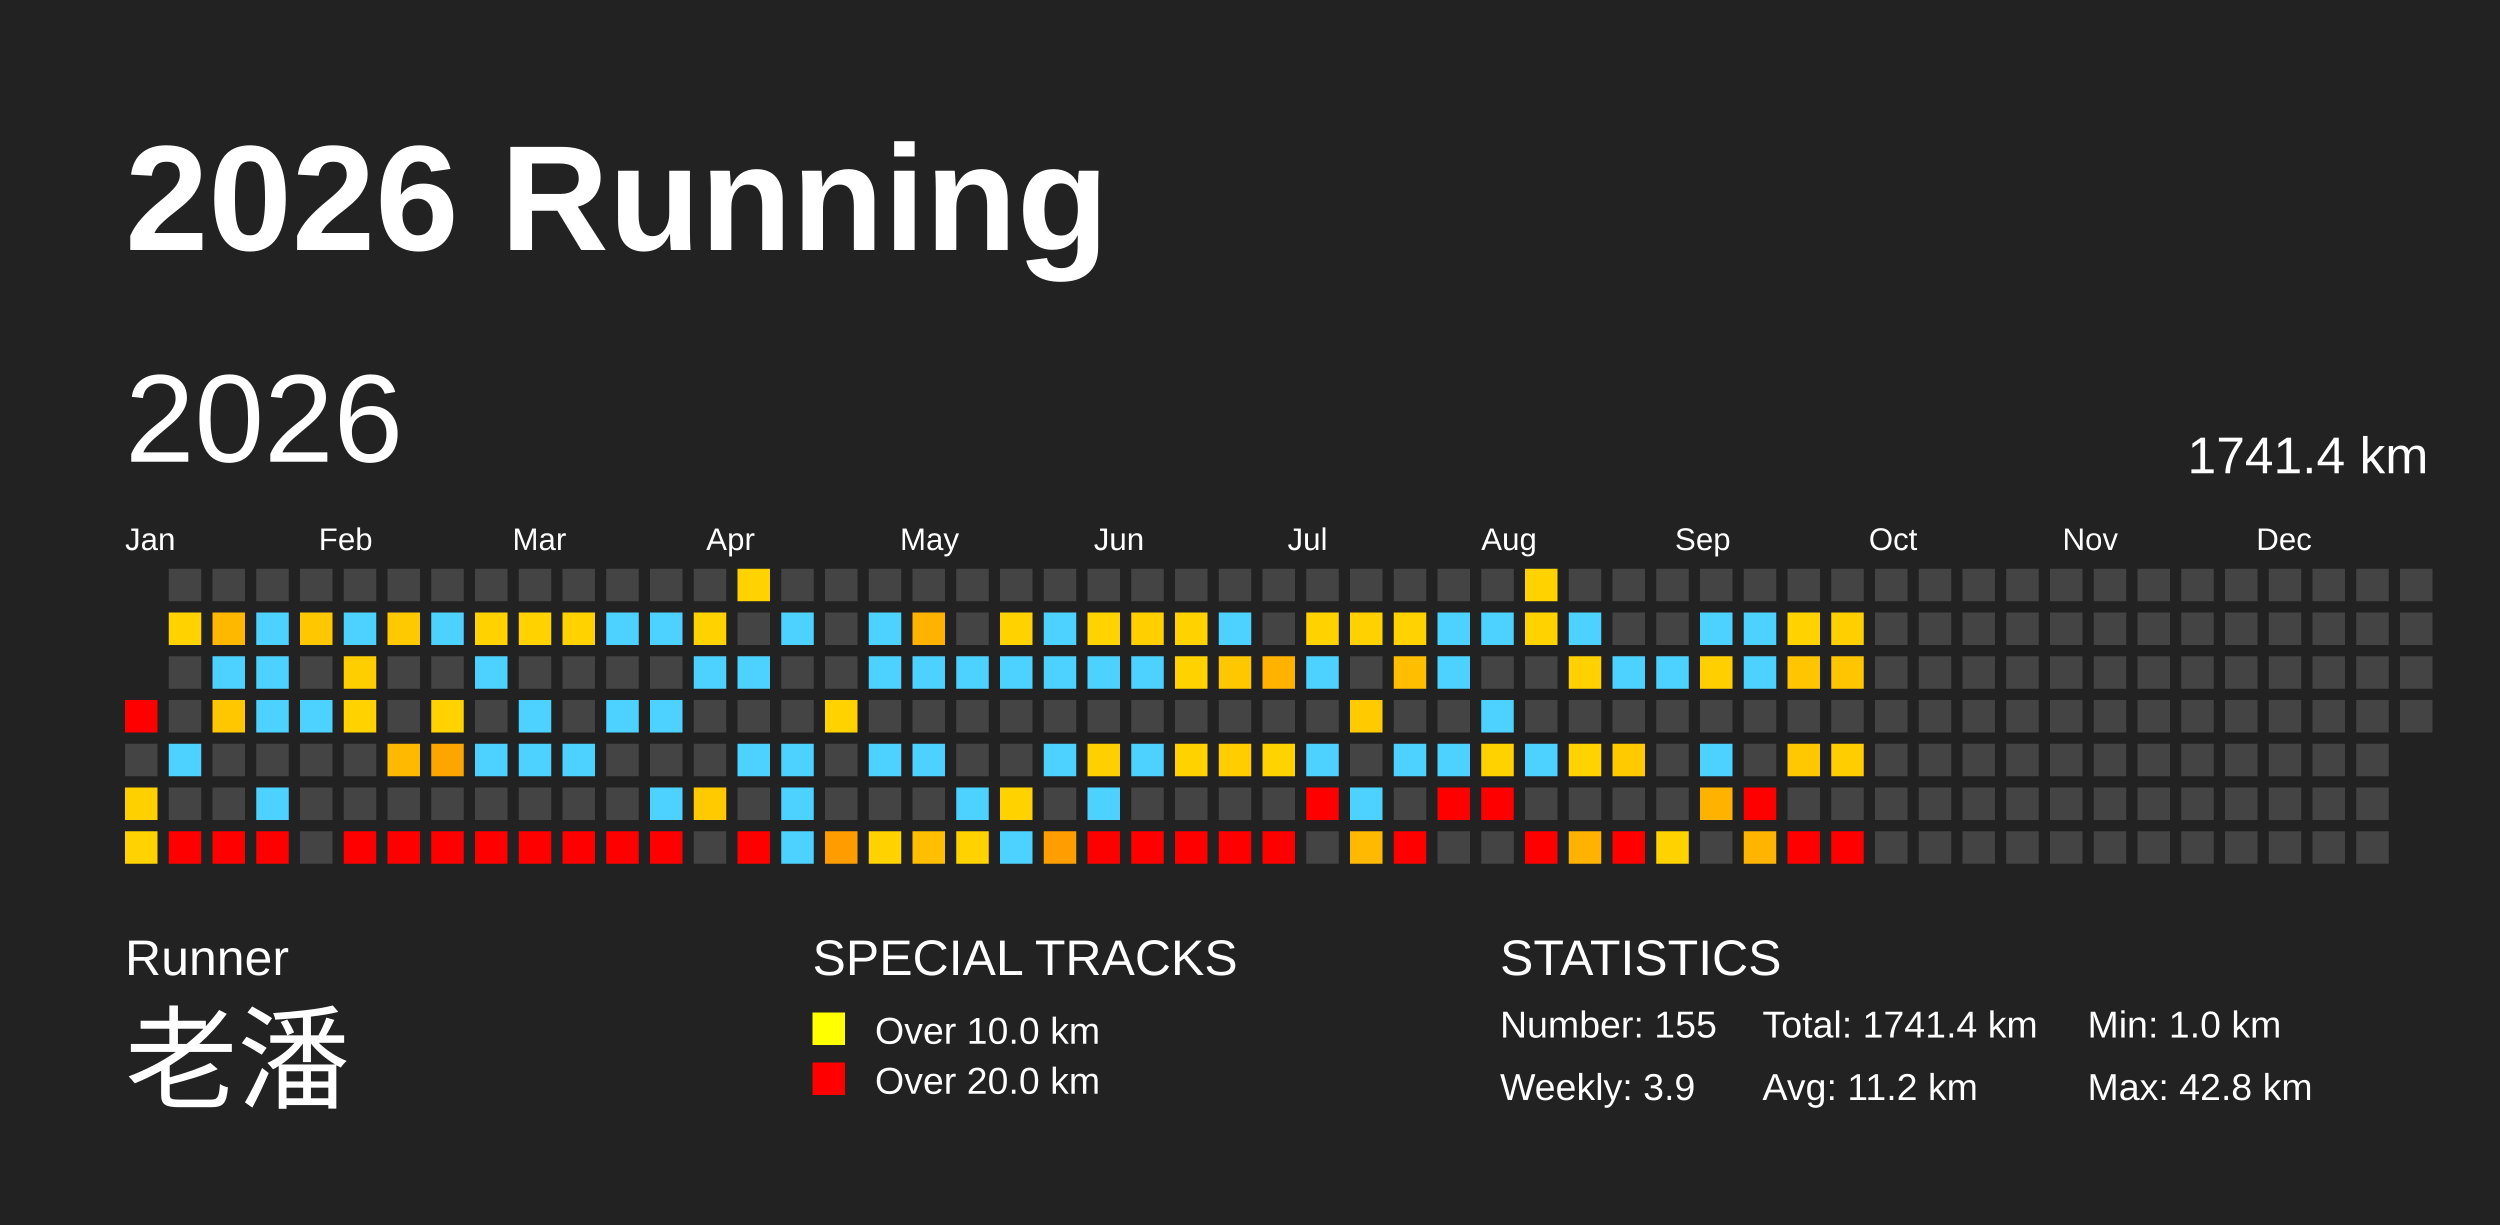
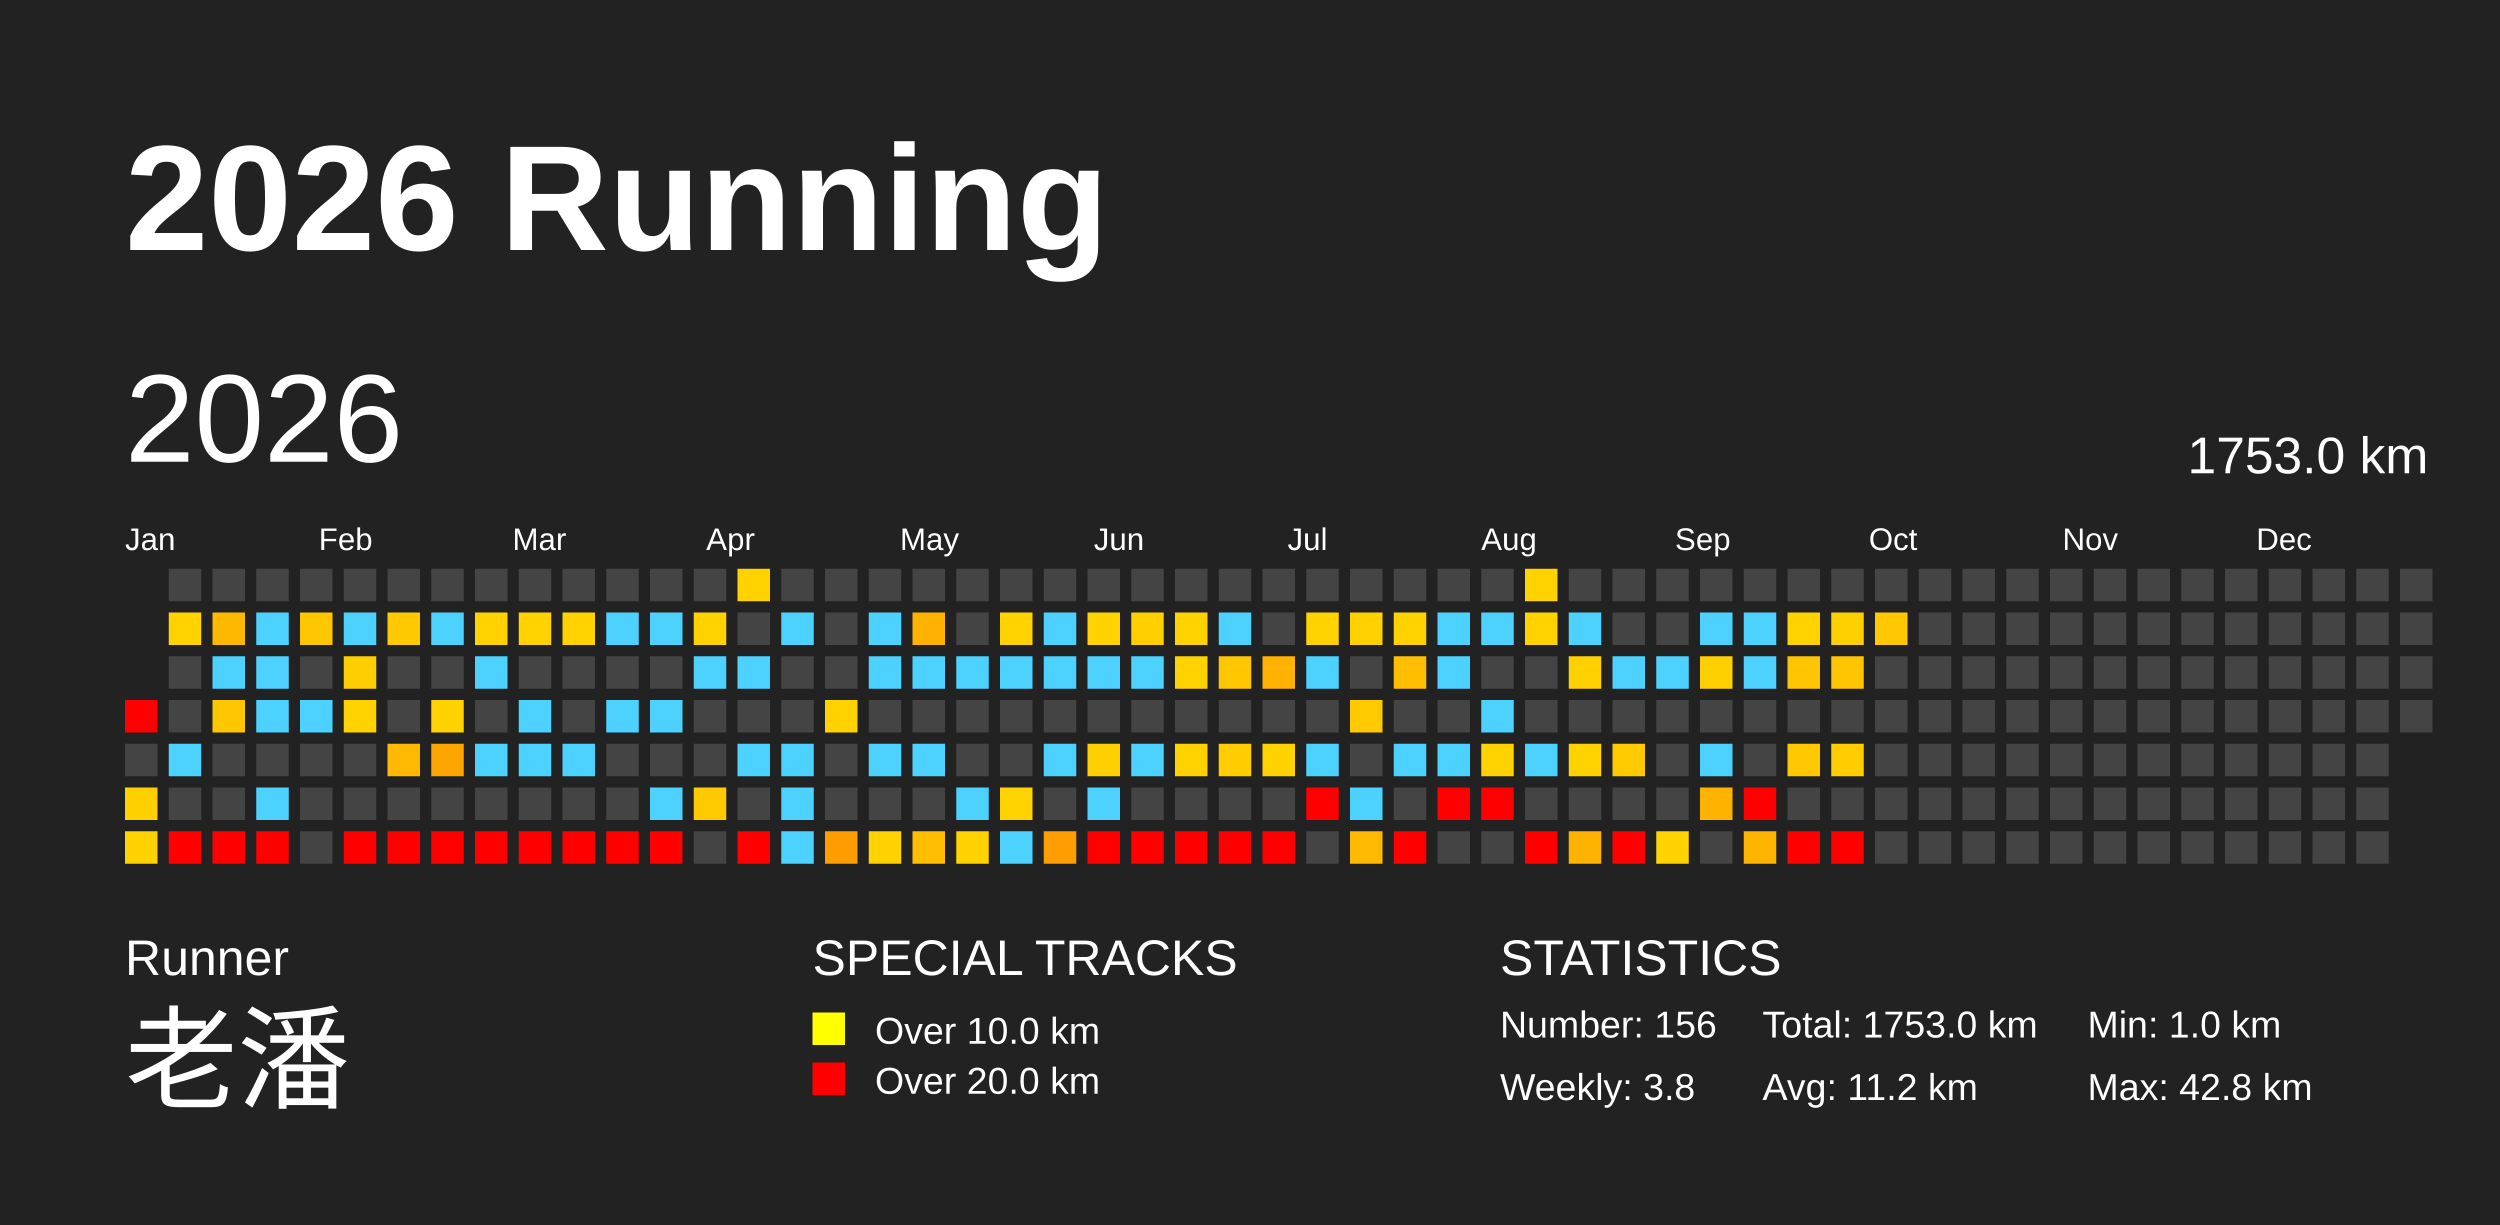
<svg xmlns="http://www.w3.org/2000/svg" baseProfile="full" height="98mm" version="1.1" viewBox="0,0,200,98" width="200mm">
  <defs />
  <rect fill="#222222" height="98" width="200" x="0" y="0" />
  <text fill="#FFFFFF" style="font-size:12px; font-family:Arial; font-weight:bold;" x="10" y="20">2026 Running</text>
  <text fill="#FFFFFF" style="font-size:4px; font-family:Arial" x="10" y="78">Runner</text>
  <text fill="#FFFFFF" style="font-size:9px; font-family:Arial" x="10" y="88">老潘</text>
  <text fill="#FFFFFF" style="font-size:4px; font-family:Arial" x="65" y="78">SPECIAL TRACKS</text>
  <rect fill="yellow" height="2.6" width="2.6" x="65" y="81" />
  <text fill="#FFFFFF" style="font-size:3px; font-family:Arial" x="70" y="83.5">Over 10.0 km</text>
  <rect fill="red" height="2.6" width="2.6" x="65" y="85" />
  <text fill="#FFFFFF" style="font-size:3px; font-family:Arial" x="70" y="87.5">Over 20.0 km</text>
  <text fill="#FFFFFF" style="font-size:4px; font-family:Arial" x="120" y="78">STATISTICS</text>
-   <text fill="#FFFFFF" style="font-size:3px; font-family:Arial" x="120" y="83">Number: 155</text>
-   <text fill="#FFFFFF" style="font-size:3px; font-family:Arial" x="120" y="88">Weekly: 3.9</text>
-   <text fill="#FFFFFF" style="font-size:3px; font-family:Arial" x="141" y="83">Total: 1741.4 km</text>
+   <text fill="#FFFFFF" style="font-size:3px; font-family:Arial" x="120" y="83">Number: 156</text>
+   <text fill="#FFFFFF" style="font-size:3px; font-family:Arial" x="120" y="88">Weekly: 3.8</text>
+   <text fill="#FFFFFF" style="font-size:3px; font-family:Arial" x="141" y="83">Total: 1753.0 km</text>
  <text fill="#FFFFFF" style="font-size:3px; font-family:Arial" x="141" y="88">Avg: 11.2 km</text>
  <text fill="#FFFFFF" style="font-size:3px; font-family:Arial" x="167" y="83">Min: 1.0 km</text>
  <text fill="#FFFFFF" style="font-size:3px; font-family:Arial" x="167" y="88">Max: 42.8 km</text>
  <text dominant-baseline="hanging" fill="#FFFFFF" style="font-size:10.0px; font-family:Arial;" x="10" y="30">2026</text>
-   <text dominant-baseline="hanging" fill="#FFFFFF" style="font-size:4.125px; font-family:Arial;" x="175" y="35">1741.4 km</text>
+   <text dominant-baseline="hanging" fill="#FFFFFF" style="font-size:4.125px; font-family:Arial;" x="175" y="35">1753.0 km</text>
  <text fill="#FFFFFF" style="font-size:2.5px; font-family:Arial" x="10.0" y="44">Jan</text>
  <text fill="#FFFFFF" style="font-size:2.5px; font-family:Arial" x="25.5" y="44">Feb</text>
  <text fill="#FFFFFF" style="font-size:2.5px; font-family:Arial" x="41.0" y="44">Mar</text>
  <text fill="#FFFFFF" style="font-size:2.5px; font-family:Arial" x="56.5" y="44">Apr</text>
  <text fill="#FFFFFF" style="font-size:2.5px; font-family:Arial" x="72.0" y="44">May</text>
  <text fill="#FFFFFF" style="font-size:2.5px; font-family:Arial" x="87.5" y="44">Jun</text>
  <text fill="#FFFFFF" style="font-size:2.5px; font-family:Arial" x="103.0" y="44">Jul</text>
  <text fill="#FFFFFF" style="font-size:2.5px; font-family:Arial" x="118.5" y="44">Aug</text>
  <text fill="#FFFFFF" style="font-size:2.5px; font-family:Arial" x="134.0" y="44">Sep</text>
  <text fill="#FFFFFF" style="font-size:2.5px; font-family:Arial" x="149.5" y="44">Oct</text>
  <text fill="#FFFFFF" style="font-size:2.5px; font-family:Arial" x="165.0" y="44">Nov</text>
  <text fill="#FFFFFF" style="font-size:2.5px; font-family:Arial" x="180.5" y="44">Dec</text>
  <rect fill="red" height="2.6" width="2.6" x="10.0" y="56.0" />
  <rect fill="#444444" height="2.6" width="2.6" x="10.0" y="59.5" />
  <rect fill="#ffd000" height="2.6" width="2.6" x="10.0" y="63.0" />
  <rect fill="#ffd200" height="2.6" width="2.6" x="10.0" y="66.5" />
  <rect fill="#444444" height="2.6" width="2.6" x="13.5" y="45.5" />
  <rect fill="#ffd200" height="2.6" width="2.6" x="13.5" y="49.0" />
  <rect fill="#444444" height="2.6" width="2.6" x="13.5" y="52.5" />
  <rect fill="#444444" height="2.6" width="2.6" x="13.5" y="56.0" />
  <rect fill="#4dd2ff" height="2.6" width="2.6" x="13.5" y="59.5" />
  <rect fill="#444444" height="2.6" width="2.6" x="13.5" y="63.0" />
  <rect fill="red" height="2.6" width="2.6" x="13.5" y="66.5" />
  <rect fill="#444444" height="2.6" width="2.6" x="17.0" y="45.5" />
  <rect fill="#ffb800" height="2.6" width="2.6" x="17.0" y="49.0" />
  <rect fill="#4dd2ff" height="2.6" width="2.6" x="17.0" y="52.5" />
  <rect fill="#ffc700" height="2.6" width="2.6" x="17.0" y="56.0" />
  <rect fill="#444444" height="2.6" width="2.6" x="17.0" y="59.5" />
  <rect fill="#444444" height="2.6" width="2.6" x="17.0" y="63.0" />
  <rect fill="red" height="2.6" width="2.6" x="17.0" y="66.5" />
  <rect fill="#444444" height="2.6" width="2.6" x="20.5" y="45.5" />
  <rect fill="#4dd2ff" height="2.6" width="2.6" x="20.5" y="49.0" />
  <rect fill="#4dd2ff" height="2.6" width="2.6" x="20.5" y="52.5" />
  <rect fill="#4dd2ff" height="2.6" width="2.6" x="20.5" y="56.0" />
  <rect fill="#444444" height="2.6" width="2.6" x="20.5" y="59.5" />
  <rect fill="#4dd2ff" height="2.6" width="2.6" x="20.5" y="63.0" />
  <rect fill="red" height="2.6" width="2.6" x="20.5" y="66.5" />
  <rect fill="#444444" height="2.6" width="2.6" x="24.0" y="45.5" />
  <rect fill="#ffc700" height="2.6" width="2.6" x="24.0" y="49.0" />
  <rect fill="#444444" height="2.6" width="2.6" x="24.0" y="52.5" />
  <rect fill="#4dd2ff" height="2.6" width="2.6" x="24.0" y="56.0" />
  <rect fill="#444444" height="2.6" width="2.6" x="24.0" y="59.5" />
  <rect fill="#444444" height="2.6" width="2.6" x="24.0" y="63.0" />
  <rect fill="#444444" height="2.6" width="2.6" x="24.0" y="66.5" />
  <rect fill="#444444" height="2.6" width="2.6" x="27.5" y="45.5" />
  <rect fill="#4dd2ff" height="2.6" width="2.6" x="27.5" y="49.0" />
  <rect fill="#ffce00" height="2.6" width="2.6" x="27.5" y="52.5" />
  <rect fill="#ffd200" height="2.6" width="2.6" x="27.5" y="56.0" />
  <rect fill="#444444" height="2.6" width="2.6" x="27.5" y="59.5" />
  <rect fill="#444444" height="2.6" width="2.6" x="27.5" y="63.0" />
  <rect fill="red" height="2.6" width="2.6" x="27.5" y="66.5" />
  <rect fill="#444444" height="2.6" width="2.6" x="31.0" y="45.5" />
  <rect fill="#ffc900" height="2.6" width="2.6" x="31.0" y="49.0" />
  <rect fill="#444444" height="2.6" width="2.6" x="31.0" y="52.5" />
  <rect fill="#444444" height="2.6" width="2.6" x="31.0" y="56.0" />
  <rect fill="#ffb900" height="2.6" width="2.6" x="31.0" y="59.5" />
  <rect fill="#444444" height="2.6" width="2.6" x="31.0" y="63.0" />
  <rect fill="red" height="2.6" width="2.6" x="31.0" y="66.5" />
  <rect fill="#444444" height="2.6" width="2.6" x="34.5" y="45.5" />
  <rect fill="#4dd2ff" height="2.6" width="2.6" x="34.5" y="49.0" />
  <rect fill="#444444" height="2.6" width="2.6" x="34.5" y="52.5" />
  <rect fill="#ffd200" height="2.6" width="2.6" x="34.5" y="56.0" />
  <rect fill="#ffa500" height="2.6" width="2.6" x="34.5" y="59.5" />
  <rect fill="#444444" height="2.6" width="2.6" x="34.5" y="63.0" />
  <rect fill="red" height="2.6" width="2.6" x="34.5" y="66.5" />
  <rect fill="#444444" height="2.6" width="2.6" x="38.0" y="45.5" />
  <rect fill="#ffd200" height="2.6" width="2.6" x="38.0" y="49.0" />
  <rect fill="#4dd2ff" height="2.6" width="2.6" x="38.0" y="52.5" />
  <rect fill="#444444" height="2.6" width="2.6" x="38.0" y="56.0" />
  <rect fill="#4dd2ff" height="2.6" width="2.6" x="38.0" y="59.5" />
  <rect fill="#444444" height="2.6" width="2.6" x="38.0" y="63.0" />
  <rect fill="red" height="2.6" width="2.6" x="38.0" y="66.5" />
  <rect fill="#444444" height="2.6" width="2.6" x="41.5" y="45.5" />
  <rect fill="#ffd200" height="2.6" width="2.6" x="41.5" y="49.0" />
  <rect fill="#444444" height="2.6" width="2.6" x="41.5" y="52.5" />
  <rect fill="#4dd2ff" height="2.6" width="2.6" x="41.5" y="56.0" />
  <rect fill="#4dd2ff" height="2.6" width="2.6" x="41.5" y="59.5" />
  <rect fill="#444444" height="2.6" width="2.6" x="41.5" y="63.0" />
  <rect fill="red" height="2.6" width="2.6" x="41.5" y="66.5" />
  <rect fill="#444444" height="2.6" width="2.6" x="45.0" y="45.5" />
  <rect fill="#ffd200" height="2.6" width="2.6" x="45.0" y="49.0" />
  <rect fill="#444444" height="2.6" width="2.6" x="45.0" y="52.5" />
  <rect fill="#444444" height="2.6" width="2.6" x="45.0" y="56.0" />
  <rect fill="#4dd2ff" height="2.6" width="2.6" x="45.0" y="59.5" />
  <rect fill="#444444" height="2.6" width="2.6" x="45.0" y="63.0" />
  <rect fill="red" height="2.6" width="2.6" x="45.0" y="66.5" />
  <rect fill="#444444" height="2.6" width="2.6" x="48.5" y="45.5" />
  <rect fill="#4dd2ff" height="2.6" width="2.6" x="48.5" y="49.0" />
  <rect fill="#444444" height="2.6" width="2.6" x="48.5" y="52.5" />
  <rect fill="#4dd2ff" height="2.6" width="2.6" x="48.5" y="56.0" />
  <rect fill="#444444" height="2.6" width="2.6" x="48.5" y="59.5" />
  <rect fill="#444444" height="2.6" width="2.6" x="48.5" y="63.0" />
  <rect fill="red" height="2.6" width="2.6" x="48.5" y="66.5" />
  <rect fill="#444444" height="2.6" width="2.6" x="52.0" y="45.5" />
  <rect fill="#4dd2ff" height="2.6" width="2.6" x="52.0" y="49.0" />
  <rect fill="#444444" height="2.6" width="2.6" x="52.0" y="52.5" />
  <rect fill="#4dd2ff" height="2.6" width="2.6" x="52.0" y="56.0" />
  <rect fill="#444444" height="2.6" width="2.6" x="52.0" y="59.5" />
  <rect fill="#4dd2ff" height="2.6" width="2.6" x="52.0" y="63.0" />
  <rect fill="red" height="2.6" width="2.6" x="52.0" y="66.5" />
  <rect fill="#444444" height="2.6" width="2.6" x="55.5" y="45.5" />
  <rect fill="#ffd200" height="2.6" width="2.6" x="55.5" y="49.0" />
  <rect fill="#4dd2ff" height="2.6" width="2.6" x="55.5" y="52.5" />
  <rect fill="#444444" height="2.6" width="2.6" x="55.5" y="56.0" />
  <rect fill="#444444" height="2.6" width="2.6" x="55.5" y="59.5" />
  <rect fill="#ffca00" height="2.6" width="2.6" x="55.5" y="63.0" />
  <rect fill="#444444" height="2.6" width="2.6" x="55.5" y="66.5" />
  <rect fill="#ffd200" height="2.6" width="2.6" x="59.0" y="45.5" />
  <rect fill="#444444" height="2.6" width="2.6" x="59.0" y="49.0" />
  <rect fill="#4dd2ff" height="2.6" width="2.6" x="59.0" y="52.5" />
  <rect fill="#444444" height="2.6" width="2.6" x="59.0" y="56.0" />
  <rect fill="#4dd2ff" height="2.6" width="2.6" x="59.0" y="59.5" />
  <rect fill="#444444" height="2.6" width="2.6" x="59.0" y="63.0" />
  <rect fill="red" height="2.6" width="2.6" x="59.0" y="66.5" />
  <rect fill="#444444" height="2.6" width="2.6" x="62.5" y="45.5" />
  <rect fill="#4dd2ff" height="2.6" width="2.6" x="62.5" y="49.0" />
  <rect fill="#444444" height="2.6" width="2.6" x="62.5" y="52.5" />
  <rect fill="#444444" height="2.6" width="2.6" x="62.5" y="56.0" />
  <rect fill="#4dd2ff" height="2.6" width="2.6" x="62.5" y="59.5" />
  <rect fill="#4dd2ff" height="2.6" width="2.6" x="62.5" y="63.0" />
  <rect fill="#4dd2ff" height="2.6" width="2.6" x="62.5" y="66.5" />
  <rect fill="#444444" height="2.6" width="2.6" x="66.0" y="45.5" />
  <rect fill="#444444" height="2.6" width="2.6" x="66.0" y="49.0" />
  <rect fill="#444444" height="2.6" width="2.6" x="66.0" y="52.5" />
  <rect fill="#ffd200" height="2.6" width="2.6" x="66.0" y="56.0" />
  <rect fill="#444444" height="2.6" width="2.6" x="66.0" y="59.5" />
  <rect fill="#444444" height="2.6" width="2.6" x="66.0" y="63.0" />
  <rect fill="#ff9d00" height="2.6" width="2.6" x="66.0" y="66.5" />
  <rect fill="#444444" height="2.6" width="2.6" x="69.5" y="45.5" />
  <rect fill="#4dd2ff" height="2.6" width="2.6" x="69.5" y="49.0" />
  <rect fill="#4dd2ff" height="2.6" width="2.6" x="69.5" y="52.5" />
  <rect fill="#444444" height="2.6" width="2.6" x="69.5" y="56.0" />
  <rect fill="#4dd2ff" height="2.6" width="2.6" x="69.5" y="59.5" />
  <rect fill="#444444" height="2.6" width="2.6" x="69.5" y="63.0" />
  <rect fill="#ffd200" height="2.6" width="2.6" x="69.5" y="66.5" />
  <rect fill="#444444" height="2.6" width="2.6" x="73.0" y="45.5" />
  <rect fill="#ffb200" height="2.6" width="2.6" x="73.0" y="49.0" />
  <rect fill="#4dd2ff" height="2.6" width="2.6" x="73.0" y="52.5" />
  <rect fill="#444444" height="2.6" width="2.6" x="73.0" y="56.0" />
  <rect fill="#4dd2ff" height="2.6" width="2.6" x="73.0" y="59.5" />
  <rect fill="#444444" height="2.6" width="2.6" x="73.0" y="63.0" />
  <rect fill="#ffbf00" height="2.6" width="2.6" x="73.0" y="66.5" />
  <rect fill="#444444" height="2.6" width="2.6" x="76.5" y="45.5" />
  <rect fill="#444444" height="2.6" width="2.6" x="76.5" y="49.0" />
  <rect fill="#4dd2ff" height="2.6" width="2.6" x="76.5" y="52.5" />
  <rect fill="#444444" height="2.6" width="2.6" x="76.5" y="56.0" />
  <rect fill="#444444" height="2.6" width="2.6" x="76.5" y="59.5" />
  <rect fill="#4dd2ff" height="2.6" width="2.6" x="76.5" y="63.0" />
  <rect fill="#ffd200" height="2.6" width="2.6" x="76.5" y="66.5" />
  <rect fill="#444444" height="2.6" width="2.6" x="80.0" y="45.5" />
  <rect fill="#ffd200" height="2.6" width="2.6" x="80.0" y="49.0" />
  <rect fill="#4dd2ff" height="2.6" width="2.6" x="80.0" y="52.5" />
  <rect fill="#444444" height="2.6" width="2.6" x="80.0" y="56.0" />
  <rect fill="#444444" height="2.6" width="2.6" x="80.0" y="59.5" />
  <rect fill="#ffd200" height="2.6" width="2.6" x="80.0" y="63.0" />
  <rect fill="#4dd2ff" height="2.6" width="2.6" x="80.0" y="66.5" />
  <rect fill="#444444" height="2.6" width="2.6" x="83.5" y="45.5" />
  <rect fill="#4dd2ff" height="2.6" width="2.6" x="83.5" y="49.0" />
  <rect fill="#4dd2ff" height="2.6" width="2.6" x="83.5" y="52.5" />
  <rect fill="#444444" height="2.6" width="2.6" x="83.5" y="56.0" />
  <rect fill="#4dd2ff" height="2.6" width="2.6" x="83.5" y="59.5" />
  <rect fill="#444444" height="2.6" width="2.6" x="83.5" y="63.0" />
  <rect fill="#ff9e00" height="2.6" width="2.6" x="83.5" y="66.5" />
  <rect fill="#444444" height="2.6" width="2.6" x="87.0" y="45.5" />
  <rect fill="#ffd200" height="2.6" width="2.6" x="87.0" y="49.0" />
  <rect fill="#4dd2ff" height="2.6" width="2.6" x="87.0" y="52.5" />
  <rect fill="#444444" height="2.6" width="2.6" x="87.0" y="56.0" />
  <rect fill="#ffcf00" height="2.6" width="2.6" x="87.0" y="59.5" />
  <rect fill="#4dd2ff" height="2.6" width="2.6" x="87.0" y="63.0" />
  <rect fill="red" height="2.6" width="2.6" x="87.0" y="66.5" />
  <rect fill="#444444" height="2.6" width="2.6" x="90.5" y="45.5" />
  <rect fill="#ffcf00" height="2.6" width="2.6" x="90.5" y="49.0" />
  <rect fill="#4dd2ff" height="2.6" width="2.6" x="90.5" y="52.5" />
  <rect fill="#444444" height="2.6" width="2.6" x="90.5" y="56.0" />
  <rect fill="#4dd2ff" height="2.6" width="2.6" x="90.5" y="59.5" />
  <rect fill="#444444" height="2.6" width="2.6" x="90.5" y="63.0" />
  <rect fill="red" height="2.6" width="2.6" x="90.5" y="66.5" />
  <rect fill="#444444" height="2.6" width="2.6" x="94.0" y="45.5" />
  <rect fill="#ffd200" height="2.6" width="2.6" x="94.0" y="49.0" />
  <rect fill="#ffd200" height="2.6" width="2.6" x="94.0" y="52.5" />
  <rect fill="#444444" height="2.6" width="2.6" x="94.0" y="56.0" />
  <rect fill="#ffd200" height="2.6" width="2.6" x="94.0" y="59.5" />
  <rect fill="#444444" height="2.6" width="2.6" x="94.0" y="63.0" />
  <rect fill="red" height="2.6" width="2.6" x="94.0" y="66.5" />
  <rect fill="#444444" height="2.6" width="2.6" x="97.5" y="45.5" />
  <rect fill="#4dd2ff" height="2.6" width="2.6" x="97.5" y="49.0" />
  <rect fill="#ffc700" height="2.6" width="2.6" x="97.5" y="52.5" />
  <rect fill="#444444" height="2.6" width="2.6" x="97.5" y="56.0" />
  <rect fill="#ffcd00" height="2.6" width="2.6" x="97.5" y="59.5" />
  <rect fill="#444444" height="2.6" width="2.6" x="97.5" y="63.0" />
  <rect fill="red" height="2.6" width="2.6" x="97.5" y="66.5" />
  <rect fill="#444444" height="2.6" width="2.6" x="101.0" y="45.5" />
  <rect fill="#444444" height="2.6" width="2.6" x="101.0" y="49.0" />
  <rect fill="#ffb200" height="2.6" width="2.6" x="101.0" y="52.5" />
  <rect fill="#444444" height="2.6" width="2.6" x="101.0" y="56.0" />
  <rect fill="#ffd200" height="2.6" width="2.6" x="101.0" y="59.5" />
  <rect fill="#444444" height="2.6" width="2.6" x="101.0" y="63.0" />
  <rect fill="red" height="2.6" width="2.6" x="101.0" y="66.5" />
  <rect fill="#444444" height="2.6" width="2.6" x="104.5" y="45.5" />
  <rect fill="#ffd200" height="2.6" width="2.6" x="104.5" y="49.0" />
  <rect fill="#4dd2ff" height="2.6" width="2.6" x="104.5" y="52.5" />
  <rect fill="#444444" height="2.6" width="2.6" x="104.5" y="56.0" />
  <rect fill="#4dd2ff" height="2.6" width="2.6" x="104.5" y="59.5" />
  <rect fill="red" height="2.6" width="2.6" x="104.5" y="63.0" />
  <rect fill="#444444" height="2.6" width="2.6" x="104.5" y="66.5" />
  <rect fill="#444444" height="2.6" width="2.6" x="108.0" y="45.5" />
  <rect fill="#ffd100" height="2.6" width="2.6" x="108.0" y="49.0" />
  <rect fill="#444444" height="2.6" width="2.6" x="108.0" y="52.5" />
  <rect fill="#ffcb00" height="2.6" width="2.6" x="108.0" y="56.0" />
  <rect fill="#444444" height="2.6" width="2.6" x="108.0" y="59.5" />
  <rect fill="#4dd2ff" height="2.6" width="2.6" x="108.0" y="63.0" />
  <rect fill="#ffb900" height="2.6" width="2.6" x="108.0" y="66.5" />
  <rect fill="#444444" height="2.6" width="2.6" x="111.5" y="45.5" />
  <rect fill="#ffd200" height="2.6" width="2.6" x="111.5" y="49.0" />
  <rect fill="#ffbf00" height="2.6" width="2.6" x="111.5" y="52.5" />
  <rect fill="#444444" height="2.6" width="2.6" x="111.5" y="56.0" />
  <rect fill="#4dd2ff" height="2.6" width="2.6" x="111.5" y="59.5" />
  <rect fill="#444444" height="2.6" width="2.6" x="111.5" y="63.0" />
  <rect fill="red" height="2.6" width="2.6" x="111.5" y="66.5" />
  <rect fill="#444444" height="2.6" width="2.6" x="115.0" y="45.5" />
  <rect fill="#4dd2ff" height="2.6" width="2.6" x="115.0" y="49.0" />
  <rect fill="#4dd2ff" height="2.6" width="2.6" x="115.0" y="52.5" />
  <rect fill="#444444" height="2.6" width="2.6" x="115.0" y="56.0" />
  <rect fill="#4dd2ff" height="2.6" width="2.6" x="115.0" y="59.5" />
  <rect fill="red" height="2.6" width="2.6" x="115.0" y="63.0" />
  <rect fill="#444444" height="2.6" width="2.6" x="115.0" y="66.5" />
  <rect fill="#444444" height="2.6" width="2.6" x="118.5" y="45.5" />
  <rect fill="#4dd2ff" height="2.6" width="2.6" x="118.5" y="49.0" />
  <rect fill="#444444" height="2.6" width="2.6" x="118.5" y="52.5" />
  <rect fill="#4dd2ff" height="2.6" width="2.6" x="118.5" y="56.0" />
  <rect fill="#ffd200" height="2.6" width="2.6" x="118.5" y="59.5" />
  <rect fill="red" height="2.6" width="2.6" x="118.5" y="63.0" />
  <rect fill="#444444" height="2.6" width="2.6" x="118.5" y="66.5" />
  <rect fill="#ffd200" height="2.6" width="2.6" x="122.0" y="45.5" />
  <rect fill="#ffd200" height="2.6" width="2.6" x="122.0" y="49.0" />
  <rect fill="#444444" height="2.6" width="2.6" x="122.0" y="52.5" />
  <rect fill="#444444" height="2.6" width="2.6" x="122.0" y="56.0" />
  <rect fill="#4dd2ff" height="2.6" width="2.6" x="122.0" y="59.5" />
  <rect fill="#444444" height="2.6" width="2.6" x="122.0" y="63.0" />
  <rect fill="red" height="2.6" width="2.6" x="122.0" y="66.5" />
  <rect fill="#444444" height="2.6" width="2.6" x="125.5" y="45.5" />
  <rect fill="#4dd2ff" height="2.6" width="2.6" x="125.5" y="49.0" />
  <rect fill="#ffd100" height="2.6" width="2.6" x="125.5" y="52.5" />
  <rect fill="#444444" height="2.6" width="2.6" x="125.5" y="56.0" />
  <rect fill="#ffd200" height="2.6" width="2.6" x="125.5" y="59.5" />
  <rect fill="#444444" height="2.6" width="2.6" x="125.5" y="63.0" />
  <rect fill="#ffb200" height="2.6" width="2.6" x="125.5" y="66.5" />
  <rect fill="#444444" height="2.6" width="2.6" x="129.0" y="45.5" />
  <rect fill="#444444" height="2.6" width="2.6" x="129.0" y="49.0" />
  <rect fill="#4dd2ff" height="2.6" width="2.6" x="129.0" y="52.5" />
  <rect fill="#444444" height="2.6" width="2.6" x="129.0" y="56.0" />
  <rect fill="#ffca00" height="2.6" width="2.6" x="129.0" y="59.5" />
  <rect fill="#444444" height="2.6" width="2.6" x="129.0" y="63.0" />
  <rect fill="red" height="2.6" width="2.6" x="129.0" y="66.5" />
  <rect fill="#444444" height="2.6" width="2.6" x="132.5" y="45.5" />
  <rect fill="#444444" height="2.6" width="2.6" x="132.5" y="49.0" />
  <rect fill="#4dd2ff" height="2.6" width="2.6" x="132.5" y="52.5" />
  <rect fill="#444444" height="2.6" width="2.6" x="132.5" y="56.0" />
  <rect fill="#444444" height="2.6" width="2.6" x="132.5" y="59.5" />
  <rect fill="#444444" height="2.6" width="2.6" x="132.5" y="63.0" />
  <rect fill="#ffd200" height="2.6" width="2.6" x="132.5" y="66.5" />
  <rect fill="#444444" height="2.6" width="2.6" x="136.0" y="45.5" />
  <rect fill="#4dd2ff" height="2.6" width="2.6" x="136.0" y="49.0" />
  <rect fill="#ffcf00" height="2.6" width="2.6" x="136.0" y="52.5" />
  <rect fill="#444444" height="2.6" width="2.6" x="136.0" y="56.0" />
  <rect fill="#4dd2ff" height="2.6" width="2.6" x="136.0" y="59.5" />
  <rect fill="#ffb200" height="2.6" width="2.6" x="136.0" y="63.0" />
  <rect fill="#444444" height="2.6" width="2.6" x="136.0" y="66.5" />
  <rect fill="#444444" height="2.6" width="2.6" x="139.5" y="45.5" />
  <rect fill="#4dd2ff" height="2.6" width="2.6" x="139.5" y="49.0" />
  <rect fill="#4dd2ff" height="2.6" width="2.6" x="139.5" y="52.5" />
  <rect fill="#444444" height="2.6" width="2.6" x="139.5" y="56.0" />
  <rect fill="#444444" height="2.6" width="2.6" x="139.5" y="59.5" />
  <rect fill="red" height="2.6" width="2.6" x="139.5" y="63.0" />
  <rect fill="#ffb400" height="2.6" width="2.6" x="139.5" y="66.5" />
  <rect fill="#444444" height="2.6" width="2.6" x="143.0" y="45.5" />
  <rect fill="#ffd200" height="2.6" width="2.6" x="143.0" y="49.0" />
  <rect fill="#ffc500" height="2.6" width="2.6" x="143.0" y="52.5" />
  <rect fill="#444444" height="2.6" width="2.6" x="143.0" y="56.0" />
  <rect fill="#ffc800" height="2.6" width="2.6" x="143.0" y="59.5" />
  <rect fill="#444444" height="2.6" width="2.6" x="143.0" y="63.0" />
  <rect fill="red" height="2.6" width="2.6" x="143.0" y="66.5" />
  <rect fill="#444444" height="2.6" width="2.6" x="146.5" y="45.5" />
  <rect fill="#ffd000" height="2.6" width="2.6" x="146.5" y="49.0" />
  <rect fill="#ffc500" height="2.6" width="2.6" x="146.5" y="52.5" />
  <rect fill="#444444" height="2.6" width="2.6" x="146.5" y="56.0" />
  <rect fill="#ffcd00" height="2.6" width="2.6" x="146.5" y="59.5" />
  <rect fill="#444444" height="2.6" width="2.6" x="146.5" y="63.0" />
  <rect fill="red" height="2.6" width="2.6" x="146.5" y="66.5" />
  <rect fill="#444444" height="2.6" width="2.6" x="150.0" y="45.5" />
-   <rect fill="#444444" height="2.6" width="2.6" x="150.0" y="49.0" />
+   <rect fill="#ffc800" height="2.6" width="2.6" x="150.0" y="49.0" />
  <rect fill="#444444" height="2.6" width="2.6" x="150.0" y="52.5" />
  <rect fill="#444444" height="2.6" width="2.6" x="150.0" y="56.0" />
  <rect fill="#444444" height="2.6" width="2.6" x="150.0" y="59.5" />
  <rect fill="#444444" height="2.6" width="2.6" x="150.0" y="63.0" />
  <rect fill="#444444" height="2.6" width="2.6" x="150.0" y="66.5" />
  <rect fill="#444444" height="2.6" width="2.6" x="153.5" y="45.5" />
  <rect fill="#444444" height="2.6" width="2.6" x="153.5" y="49.0" />
  <rect fill="#444444" height="2.6" width="2.6" x="153.5" y="52.5" />
  <rect fill="#444444" height="2.6" width="2.6" x="153.5" y="56.0" />
  <rect fill="#444444" height="2.6" width="2.6" x="153.5" y="59.5" />
  <rect fill="#444444" height="2.6" width="2.6" x="153.5" y="63.0" />
  <rect fill="#444444" height="2.6" width="2.6" x="153.5" y="66.5" />
  <rect fill="#444444" height="2.6" width="2.6" x="157.0" y="45.5" />
  <rect fill="#444444" height="2.6" width="2.6" x="157.0" y="49.0" />
  <rect fill="#444444" height="2.6" width="2.6" x="157.0" y="52.5" />
  <rect fill="#444444" height="2.6" width="2.6" x="157.0" y="56.0" />
  <rect fill="#444444" height="2.6" width="2.6" x="157.0" y="59.5" />
  <rect fill="#444444" height="2.6" width="2.6" x="157.0" y="63.0" />
  <rect fill="#444444" height="2.6" width="2.6" x="157.0" y="66.5" />
  <rect fill="#444444" height="2.6" width="2.6" x="160.5" y="45.5" />
  <rect fill="#444444" height="2.6" width="2.6" x="160.5" y="49.0" />
  <rect fill="#444444" height="2.6" width="2.6" x="160.5" y="52.5" />
  <rect fill="#444444" height="2.6" width="2.6" x="160.5" y="56.0" />
  <rect fill="#444444" height="2.6" width="2.6" x="160.5" y="59.5" />
  <rect fill="#444444" height="2.6" width="2.6" x="160.5" y="63.0" />
  <rect fill="#444444" height="2.6" width="2.6" x="160.5" y="66.5" />
  <rect fill="#444444" height="2.6" width="2.6" x="164.0" y="45.5" />
  <rect fill="#444444" height="2.6" width="2.6" x="164.0" y="49.0" />
  <rect fill="#444444" height="2.6" width="2.6" x="164.0" y="52.5" />
  <rect fill="#444444" height="2.6" width="2.6" x="164.0" y="56.0" />
  <rect fill="#444444" height="2.6" width="2.6" x="164.0" y="59.5" />
  <rect fill="#444444" height="2.6" width="2.6" x="164.0" y="63.0" />
  <rect fill="#444444" height="2.6" width="2.6" x="164.0" y="66.5" />
  <rect fill="#444444" height="2.6" width="2.6" x="167.5" y="45.5" />
  <rect fill="#444444" height="2.6" width="2.6" x="167.5" y="49.0" />
  <rect fill="#444444" height="2.6" width="2.6" x="167.5" y="52.5" />
  <rect fill="#444444" height="2.6" width="2.6" x="167.5" y="56.0" />
  <rect fill="#444444" height="2.6" width="2.6" x="167.5" y="59.5" />
  <rect fill="#444444" height="2.6" width="2.6" x="167.5" y="63.0" />
  <rect fill="#444444" height="2.6" width="2.6" x="167.5" y="66.5" />
  <rect fill="#444444" height="2.6" width="2.6" x="171.0" y="45.5" />
  <rect fill="#444444" height="2.6" width="2.6" x="171.0" y="49.0" />
  <rect fill="#444444" height="2.6" width="2.6" x="171.0" y="52.5" />
  <rect fill="#444444" height="2.6" width="2.6" x="171.0" y="56.0" />
  <rect fill="#444444" height="2.6" width="2.6" x="171.0" y="59.5" />
  <rect fill="#444444" height="2.6" width="2.6" x="171.0" y="63.0" />
  <rect fill="#444444" height="2.6" width="2.6" x="171.0" y="66.5" />
  <rect fill="#444444" height="2.6" width="2.6" x="174.5" y="45.5" />
  <rect fill="#444444" height="2.6" width="2.6" x="174.5" y="49.0" />
  <rect fill="#444444" height="2.6" width="2.6" x="174.5" y="52.5" />
  <rect fill="#444444" height="2.6" width="2.6" x="174.5" y="56.0" />
  <rect fill="#444444" height="2.6" width="2.6" x="174.5" y="59.5" />
  <rect fill="#444444" height="2.6" width="2.6" x="174.5" y="63.0" />
  <rect fill="#444444" height="2.6" width="2.6" x="174.5" y="66.5" />
  <rect fill="#444444" height="2.6" width="2.6" x="178.0" y="45.5" />
  <rect fill="#444444" height="2.6" width="2.6" x="178.0" y="49.0" />
  <rect fill="#444444" height="2.6" width="2.6" x="178.0" y="52.5" />
  <rect fill="#444444" height="2.6" width="2.6" x="178.0" y="56.0" />
  <rect fill="#444444" height="2.6" width="2.6" x="178.0" y="59.5" />
  <rect fill="#444444" height="2.6" width="2.6" x="178.0" y="63.0" />
  <rect fill="#444444" height="2.6" width="2.6" x="178.0" y="66.5" />
  <rect fill="#444444" height="2.6" width="2.6" x="181.5" y="45.5" />
  <rect fill="#444444" height="2.6" width="2.6" x="181.5" y="49.0" />
  <rect fill="#444444" height="2.6" width="2.6" x="181.5" y="52.5" />
  <rect fill="#444444" height="2.6" width="2.6" x="181.5" y="56.0" />
  <rect fill="#444444" height="2.6" width="2.6" x="181.5" y="59.5" />
  <rect fill="#444444" height="2.6" width="2.6" x="181.5" y="63.0" />
  <rect fill="#444444" height="2.6" width="2.6" x="181.5" y="66.5" />
  <rect fill="#444444" height="2.6" width="2.6" x="185.0" y="45.5" />
  <rect fill="#444444" height="2.6" width="2.6" x="185.0" y="49.0" />
  <rect fill="#444444" height="2.6" width="2.6" x="185.0" y="52.5" />
  <rect fill="#444444" height="2.6" width="2.6" x="185.0" y="56.0" />
  <rect fill="#444444" height="2.6" width="2.6" x="185.0" y="59.5" />
  <rect fill="#444444" height="2.6" width="2.6" x="185.0" y="63.0" />
  <rect fill="#444444" height="2.6" width="2.6" x="185.0" y="66.5" />
  <rect fill="#444444" height="2.6" width="2.6" x="188.5" y="45.5" />
  <rect fill="#444444" height="2.6" width="2.6" x="188.5" y="49.0" />
  <rect fill="#444444" height="2.6" width="2.6" x="188.5" y="52.5" />
  <rect fill="#444444" height="2.6" width="2.6" x="188.5" y="56.0" />
  <rect fill="#444444" height="2.6" width="2.6" x="188.5" y="59.5" />
  <rect fill="#444444" height="2.6" width="2.6" x="188.5" y="63.0" />
  <rect fill="#444444" height="2.6" width="2.6" x="188.5" y="66.5" />
  <rect fill="#444444" height="2.6" width="2.6" x="192.0" y="45.5" />
  <rect fill="#444444" height="2.6" width="2.6" x="192.0" y="49.0" />
  <rect fill="#444444" height="2.6" width="2.6" x="192.0" y="52.5" />
  <rect fill="#444444" height="2.6" width="2.6" x="192.0" y="56.0" />
</svg>
